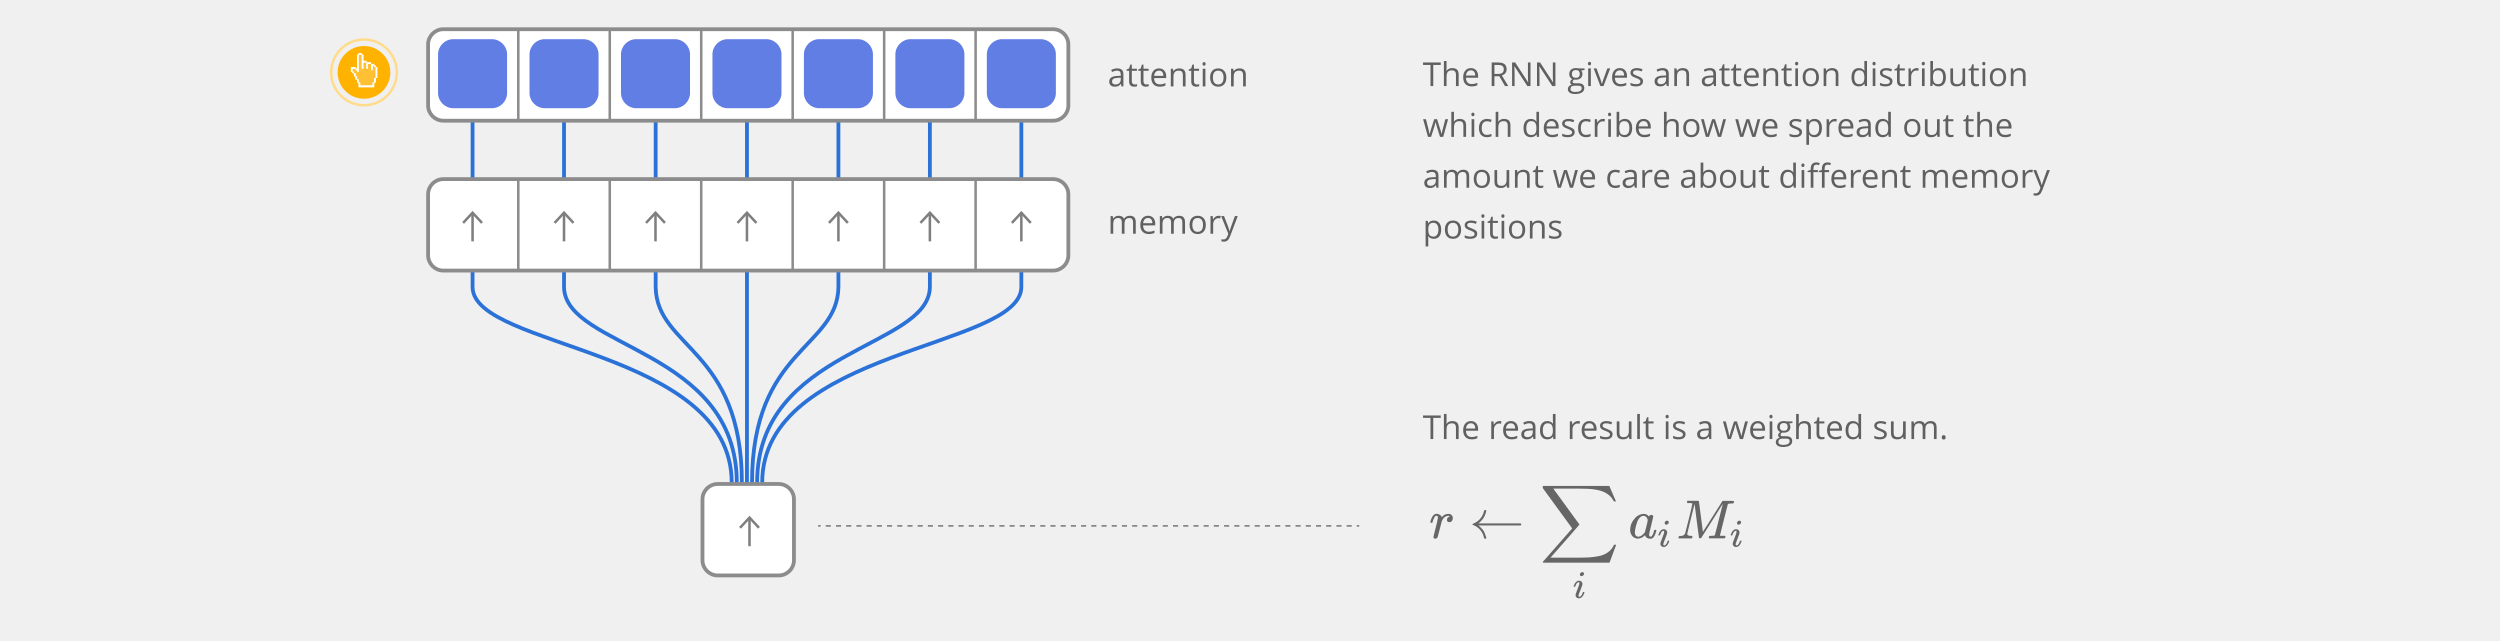
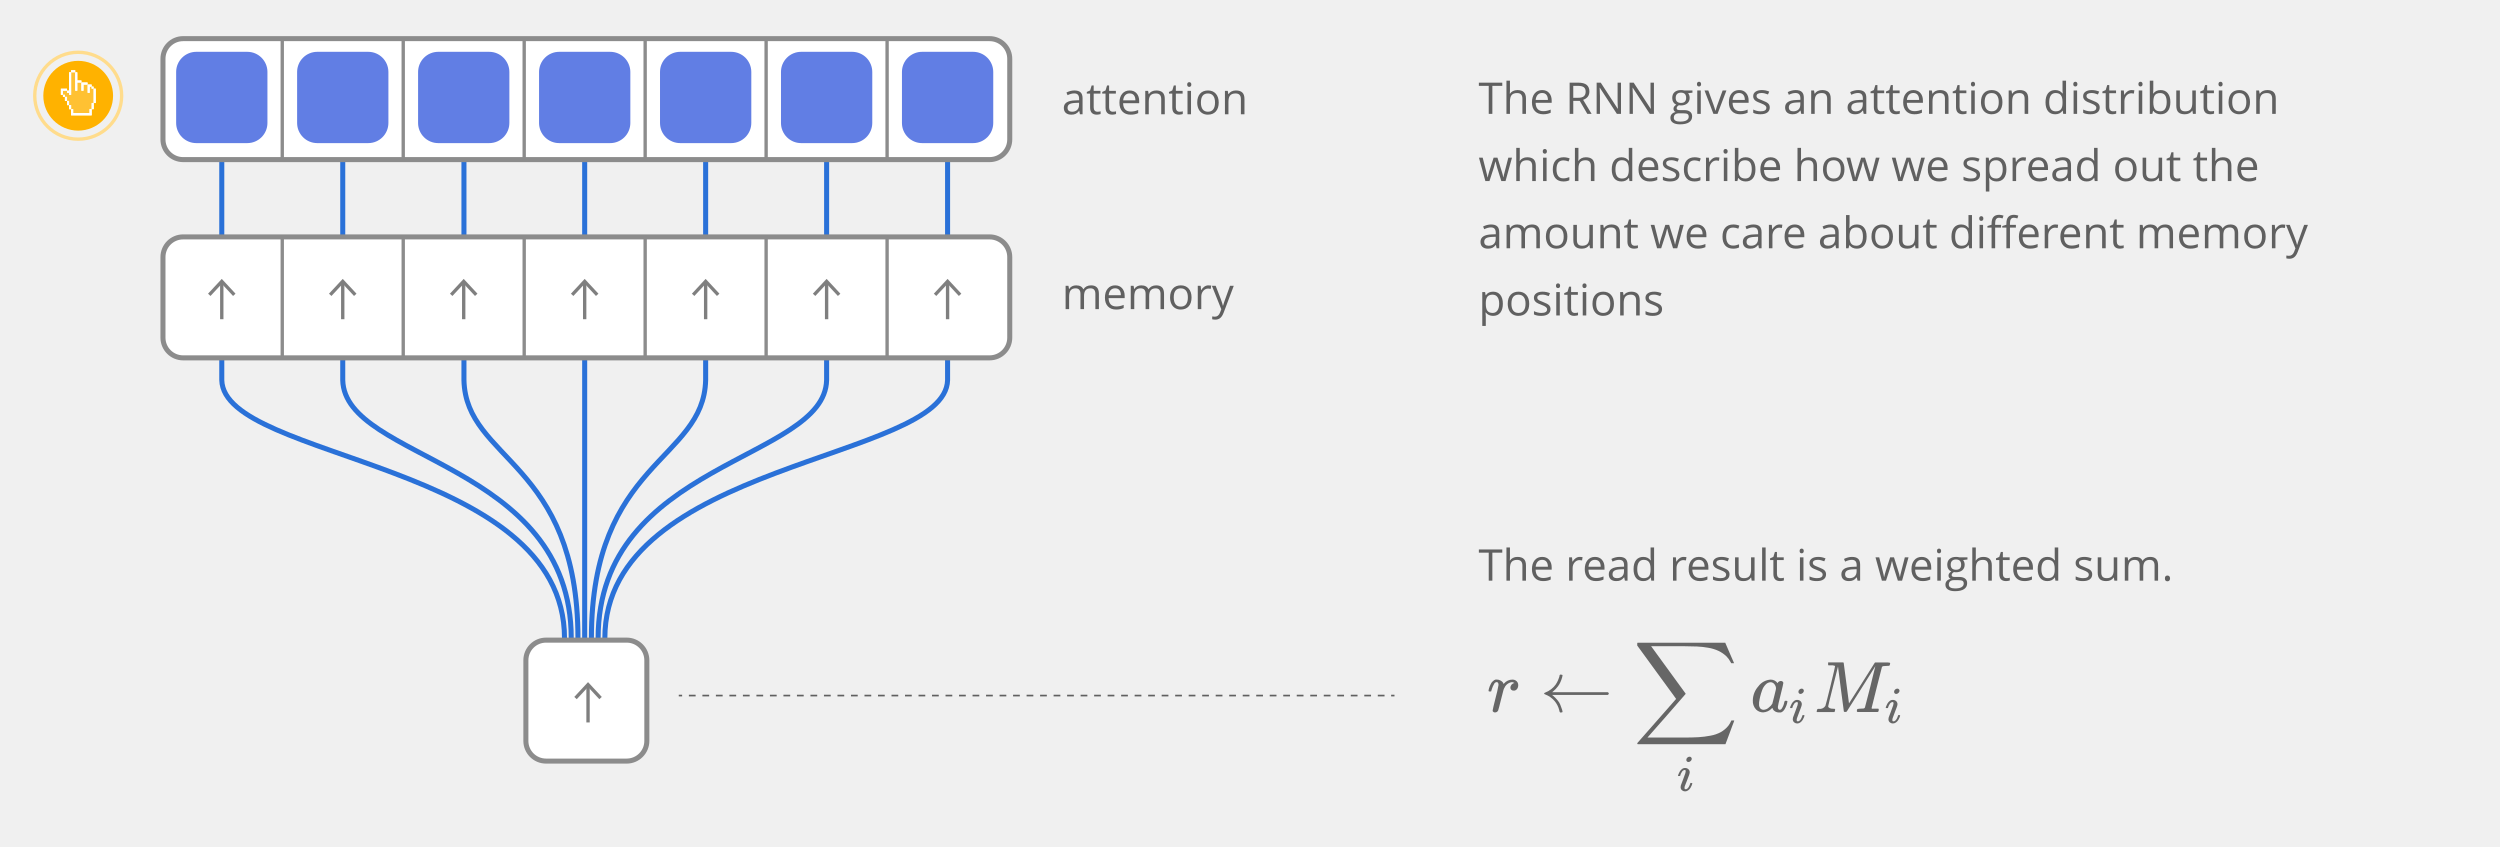
- <svg xmlns="http://www.w3.org/2000/svg" xmlns:xlink="http://www.w3.org/1999/xlink" id="edges" width="984" height="252" viewBox="0 0 984 252">
+ <svg xmlns="http://www.w3.org/2000/svg" xmlns:xlink="http://www.w3.org/1999/xlink" id="edges" viewBox="0 0 744 252">
  <defs>
    <symbol id="array-7" data-name="array-7" viewBox="0 0 253.5 37.5">
      <rect x="0.75" y="0.75" width="252" height="36" rx="6" ry="6" fill="#fff" stroke="#8c8c8c" stroke-miterlimit="10" stroke-width="1.5" />
      <line x1="36.25" y1="36.75" x2="36.25" y2="0.75" fill="none" stroke="#8c8c8c" stroke-miterlimit="10" />
      <line x1="72.25" y1="36.75" x2="72.25" y2="0.75" fill="none" stroke="#8c8c8c" stroke-miterlimit="10" />
      <line x1="108.25" y1="36.75" x2="108.25" y2="0.75" fill="none" stroke="#8c8c8c" stroke-miterlimit="10" />
      <line x1="144.25" y1="36.75" x2="144.25" y2="0.75" fill="none" stroke="#8c8c8c" stroke-miterlimit="10" />
      <line x1="180.25" y1="36.75" x2="180.25" y2="0.75" fill="none" stroke="#8c8c8c" stroke-miterlimit="10" />
      <line x1="216.25" y1="36.75" x2="216.25" y2="0.75" fill="none" stroke="#8c8c8c" stroke-miterlimit="10" />
    </symbol>
    <symbol id="array-1" data-name="array-1" viewBox="0 0 37.5 37.5">
      <rect x="0.75" y="0.75" width="36" height="36" rx="6" ry="6" fill="#fff" stroke="#8c8c8c" stroke-miterlimit="10" stroke-width="1.5" />
    </symbol>
    <symbol id="array-vector" data-name="array-vector" viewBox="0 0 36 36">
      <rect width="36" height="36" fill="#d8c2f2" opacity="0" />
      <g opacity="0.5">
        <g>
          <line x1="18" y1="24" x2="18" y2="13.08" fill="none" stroke="#000" stroke-miterlimit="10" />
          <polygon points="22.09 16.4 21.36 17.08 18 13.47 14.64 17.08 13.91 16.4 18 12 22.09 16.4" />
        </g>
      </g>
    </symbol>
    <symbol id="array-positive-value" data-name="array-positive-value" viewBox="0 0 36 36">
      <rect width="36" height="36" fill="#0080f7" opacity="0" />
      <rect x="4.42" y="4.42" width="27.17" height="27.17" rx="6" ry="6" fill="#3a5edd" opacity="0.8" />
    </symbol>
    <symbol id="pointer" data-name="pointer" viewBox="0 0 26.87 26.87">
      <circle cx="13.43" cy="13.43" r="12.93" fill="none" stroke="#ffdc8c" stroke-miterlimit="10" />
      <circle cx="13.43" cy="13.43" r="10.38" fill="#ffb200" />
      <polygon points="11.32 19.26 11.32 17.43 10.72 17.43 10.71 16.14 10.1 16.21 10.1 15 9.54 14.99 9.46 13.78 8.88 13.78 8.89 13.16 8.28 13.16 8.28 11.34 10.11 11.34 10.11 11.94 10.71 11.94 10.71 6.46 11.33 6.45 11.33 5.86 12.54 5.86 12.54 6.45 13.16 6.47 13.16 8.89 14.37 8.89 14.39 9.49 16.21 9.51 16.21 10.12 17.43 10.12 17.43 10.79 18.04 10.73 18.05 11.39 18.65 11.33 18.65 15.61 18.04 15.52 17.98 17.43 17.43 17.43 17.43 19.26 11.32 19.26" fill="#fff" opacity="0.2" />
      <g>
        <path d="M10.11,11.94c0-.09,0-0.19,0-0.28s0-.21,0-0.32H8.28v1.82H8.89V11.95h1.23v0.63h0.6v0.6h0.61V13.09q0-2.4,0-4.8,0-.92,0-1.85h1.21V5.85H11.33v0.6H10.71v5.47h-0.6Zm4.28-2.44a0.45,0.45,0,0,1,0-.07c0-.15,0-0.3,0-0.45s0,0,0-.08H13.16V6.47H12.55v5.47h0.61V9.51h1.24s0,0.06,0,.09q0,1.12,0,2.25s0,0.07,0,.1H15V10.12h1.23v2.43h0.6V10.71l0.57,0s0,0,0,.05,0,0.29,0,.44,0,0.07,0,.11H18a0,0,0,0,1,.06.06c0,0.24,0,.48,0,0.72q0,1.71,0,3.41s0,0,0,.08h-0.6s0,0,0,0q0,0.86,0,1.72s0,0,0,.06H16.81v1.21H11.94V17.42H11.33V16.21h-0.6a11.4,11.4,0,0,0,0,1.22h0.6v1.83c2,0,4.07,0,6.11,0,0-.1,0-0.19,0-0.28,0-.46,0-0.93,0-1.39a1.53,1.53,0,0,0,0-.16H18c0.05,0,.07,0,0.07-0.07,0-.45,0-0.89,0-1.34,0-.13,0-0.26,0-0.4l0.3,0h0.3V11.33H18v-0.6H17.43V10.11H16.21V9.51H14.39ZM10.1,15v1.21h0.52a0.07,0.07,0,0,0,.08-0.08c0-.32,0-0.65,0-1,0-.06,0-0.11,0-0.17H10.11V13.77H9.49V13.16H8.91a2.7,2.7,0,0,0,0,.62H9.47s0,0,0,.07,0,0.27,0,.41,0,0.45,0,.68a0,0,0,0,0,.05.06H10.1Z" fill="#fff" />
        <path d="M17.43,17.43s0,0,0-.06q0-.86,0-1.72s0,0,0,0H18s0-.06,0-0.08q0-1.71,0-3.41c0-.24,0-0.48,0-0.72A0,0,0,0,0,18,11.33H17.44s0-.07,0-0.11,0-.29,0-0.44,0-.05,0-0.05l-0.57,0v1.84h-0.6V10.12H15v1.82H14.38s0-.07,0-0.1q0-1.12,0-2.25s0-.06,0-0.09h1.81v0.6h1.22v0.62H18v0.6h0.61v4.28h-0.3l-0.3,0c0,0.14,0,.27,0,0.4,0,0.45,0,.89,0,1.34,0,0.05,0,.07-0.07.07H17.43Z" fill="#fff" />
        <path d="M17.43,17.43a1.53,1.53,0,0,1,0,.16c0,0.46,0,.93,0,1.39,0,0.09,0,.17,0,0.28-2,0-4.06,0-6.11,0V17.43h-0.6a11.4,11.4,0,0,1,0-1.22h0.6v1.21h0.61v1.22h4.88V17.43h0.62Z" fill="#fff" />
        <path d="M11.33,6.45q0,0.92,0,1.85,0,2.4,0,4.8v0.07H10.72v-0.6h-0.6V11.93h0.6V6.46h0.61Z" fill="#fff" />
        <path d="M14.39,9.49H13.16v2.43H12.55V6.47h0.61V8.89h1.21s0,0.06,0,.08,0,0.3,0,.45a0.44,0.44,0,0,0,0,.07h0Z" fill="#fff" />
        <path d="M10.1,15H9.54a0,0,0,0,1-.05-0.06c0-.23,0-0.45,0-0.68s0-.27,0-0.41,0,0,0-.07H8.88a2.7,2.7,0,0,1,0-.62H9.49v0.61h0.62V15h0.61c0,0.06,0,.12,0,0.17,0,0.32,0,.65,0,1a0.07,0.07,0,0,1-.08.08H10.1V15Z" fill="#fff" />
        <path d="M10.11,11.93H8.89v1.21H8.28V11.34h1.83c0,0.11,0,.21,0,0.32s0,0.19,0,.28h0Z" fill="#fff" />
        <path d="M11.33,6.45V5.85h1.21v0.6H11.33Z" fill="#fff" />
      </g>
    </symbol>
  </defs>
  <g id="paths">
-     <path id="edge0" d="M186,47v66.12c0.56,24,102,24.22,102,76.88" fill="none" stroke="#2a71d8" stroke-miterlimit="10" stroke-width="1.5" />
-     <path id="edge1" d="M222,47v66.12c0.56,24,68,24.22,68,76.88" fill="none" stroke="#2a71d8" stroke-miterlimit="10" stroke-width="1.5" />
-     <path id="edge2" d="M258.07,47v66.12c0.56,24,33.93,24.22,33.93,76.88" fill="none" stroke="#2a71d8" stroke-miterlimit="10" stroke-width="1.5" />
-     <path id="edge3" d="M294,47V191" fill="none" stroke="#2a71d8" stroke-miterlimit="10" stroke-width="1.5" />
-     <path id="edge4" d="M330,47v66.12c-0.56,24-34,24.22-34,76.88" fill="none" stroke="#2a71d8" stroke-miterlimit="10" stroke-width="1.5" />
-     <path id="edge5" d="M366,47v66.12c-0.56,24-68,24.22-68,76.88" fill="none" stroke="#2a71d8" stroke-miterlimit="10" stroke-width="1.5" />
-     <path id="edge6" d="M402,47v66.12c-0.56,24-102,24.22-102,76.88" fill="none" stroke="#2a71d8" stroke-miterlimit="10" stroke-width="1.5" />
+     <path id="edge0" d="M66,47v66.12c0.56,24,102,24.22,102,76.88" fill="none" stroke="#2a71d8" stroke-miterlimit="10" stroke-width="1.5" />
+     <path id="edge1" d="M102,47v66.12c0.56,24,68,24.22,68,76.88" fill="none" stroke="#2a71d8" stroke-miterlimit="10" stroke-width="1.5" />
+     <path id="edge2" d="M138.07,47v66.12c0.56,24,33.93,24.22,33.93,76.88" fill="none" stroke="#2a71d8" stroke-miterlimit="10" stroke-width="1.5" />
+     <path id="edge3" d="M174,47V191" fill="none" stroke="#2a71d8" stroke-miterlimit="10" stroke-width="1.5" />
+     <path id="edge4" d="M210,47v66.12c-0.56,24-34,24.22-34,76.88" fill="none" stroke="#2a71d8" stroke-miterlimit="10" stroke-width="1.5" />
+     <path id="edge5" d="M246,47v66.12c-0.56,24-68,24.22-68,76.88" fill="none" stroke="#2a71d8" stroke-miterlimit="10" stroke-width="1.5" />
+     <path id="edge6" d="M282,47v66.12c-0.56,24-102,24.22-102,76.88" fill="none" stroke="#2a71d8" stroke-miterlimit="10" stroke-width="1.5" />
  </g>
-   <use id="array-7-3" data-name="array-7" width="253.5" height="37.5" transform="translate(167.75 10.75)" xlink:href="#array-7" />
-   <use id="array-7-6" data-name="array-7" width="253.5" height="37.5" transform="translate(167.75 69.75)" xlink:href="#array-7" />
-   <use id="array-1-3" data-name="array-1" width="37.5" height="37.5" transform="translate(275.75 189.75)" xlink:href="#array-1" />
+   <use id="array-7-3" data-name="array-7" width="253.5" height="37.5" transform="translate(47.75 10.75)" xlink:href="#array-7" />
+   <use id="array-7-6" data-name="array-7" width="253.5" height="37.5" transform="translate(47.75 69.75)" xlink:href="#array-7" />
+   <use id="array-1-3" data-name="array-1" width="37.5" height="37.5" transform="translate(155.75 189.75)" xlink:href="#array-1" />
  <g opacity="0.6">
-     <text transform="translate(436 34)" font-size="13" font-family="Open Sans">attention</text>
+     <text transform="translate(316 34)" font-size="13" font-family="Open Sans">attention</text>
  </g>
  <g opacity="0.6">
-     <text transform="translate(436 92)" font-size="13" font-family="Open Sans">memory</text>
+     <text transform="translate(316 92)" font-size="13" font-family="Open Sans">memory</text>
  </g>
-   <use id="read-result" width="36" height="36" transform="translate(277 191)" xlink:href="#array-vector" />
+   <g id="read-result">
+     <use width="36" height="36" transform="translate(157 191)" xlink:href="#array-vector" />
+   </g>
  <g id="attention">
-     <use id="array-positive-value-3" data-name="array-positive-value" width="36" height="36" transform="translate(168 11)" xlink:href="#array-positive-value" />
-     <use width="36" height="36" transform="translate(204 11)" xlink:href="#array-positive-value" />
-     <use width="36" height="36" transform="translate(240 11)" xlink:href="#array-positive-value" />
-     <use width="36" height="36" transform="translate(276 11)" xlink:href="#array-positive-value" />
-     <use width="36" height="36" transform="translate(312 11)" xlink:href="#array-positive-value" />
-     <use width="36" height="36" transform="translate(348 11)" xlink:href="#array-positive-value" />
-     <use width="36" height="36" transform="translate(384 11)" xlink:href="#array-positive-value" />
+     <use id="array-positive-value-3" data-name="array-positive-value" width="36" height="36" transform="translate(48 11)" xlink:href="#array-positive-value" />
+     <use width="36" height="36" transform="translate(84 11)" xlink:href="#array-positive-value" />
+     <use width="36" height="36" transform="translate(120 11)" xlink:href="#array-positive-value" />
+     <use width="36" height="36" transform="translate(156 11)" xlink:href="#array-positive-value" />
+     <use width="36" height="36" transform="translate(192 11)" xlink:href="#array-positive-value" />
+     <use width="36" height="36" transform="translate(228 11)" xlink:href="#array-positive-value" />
+     <use width="36" height="36" transform="translate(264 11)" xlink:href="#array-positive-value" />
  </g>
  <g id="memory">
-     <use width="36" height="36" transform="translate(168 71)" xlink:href="#array-vector" />
-     <use width="36" height="36" transform="translate(204 71)" xlink:href="#array-vector" />
-     <use width="36" height="36" transform="translate(240 71)" xlink:href="#array-vector" />
-     <use width="36" height="36" transform="translate(276 71)" xlink:href="#array-vector" />
-     <use width="36" height="36" transform="translate(312 71)" xlink:href="#array-vector" />
-     <use width="36" height="36" transform="translate(348 71)" xlink:href="#array-vector" />
-     <use id="array-vector-17" data-name="array-vector" width="36" height="36" transform="translate(384 71)" xlink:href="#array-vector" />
+     <use width="36" height="36" transform="translate(48 71)" xlink:href="#array-vector" />
+     <use width="36" height="36" transform="translate(84 71)" xlink:href="#array-vector" />
+     <use width="36" height="36" transform="translate(120 71)" xlink:href="#array-vector" />
+     <use width="36" height="36" transform="translate(156 71)" xlink:href="#array-vector" />
+     <use width="36" height="36" transform="translate(192 71)" xlink:href="#array-vector" />
+     <use width="36" height="36" transform="translate(228 71)" xlink:href="#array-vector" />
+     <use id="array-vector-17" data-name="array-vector" width="36" height="36" transform="translate(264 71)" xlink:href="#array-vector" />
  </g>
-   <use id="pointer-3" data-name="pointer" width="26.87" height="26.87" transform="translate(129.84 15.06)" xlink:href="#pointer" />
+   <use id="pointer-3" data-name="pointer" width="26.87" height="26.87" transform="translate(9.84 15.06)" xlink:href="#pointer" />
  <g opacity="0.6">
-     <text transform="translate(560 33.88)" font-size="13" font-family="Open Sans">The RNN gives an attention distribution <tspan x="0" y="20">which describe how we spread out the </tspan>
+     <text transform="translate(440 33.88)" font-size="13" font-family="Open Sans">The RNN gives an attention distribution <tspan x="0" y="20">which describe how we spread out the </tspan>
      <tspan x="0" y="40">amount we care about different memory </tspan>
      <tspan x="0" y="60">positions</tspan>
    </text>
  </g>
  <g opacity="0.6">
-     <text transform="translate(560 172.81)" font-size="13" font-family="Open Sans">The read result is a weighted sum.</text>
+     <text transform="translate(440 172.81)" font-size="13" font-family="Open Sans">The read result is a weighted sum.</text>
  </g>
  <g opacity="0.6">
    <g>
-       <line x1="322" y1="207" x2="323" y2="207" fill="none" stroke="#000" stroke-miterlimit="10" stroke-width="0.5" />
-       <line x1="325.01" y1="207" x2="533" y2="207" fill="none" stroke="#000" stroke-miterlimit="10" stroke-width="0.5" stroke-dasharray="2.01 2.01" />
-       <line x1="534" y1="207" x2="535" y2="207" fill="none" stroke="#000" stroke-miterlimit="10" stroke-width="0.5" />
+       <line x1="202" y1="207" x2="203" y2="207" fill="none" stroke="#000" stroke-miterlimit="10" stroke-width="0.5" />
+       <line x1="205.01" y1="207" x2="413" y2="207" fill="none" stroke="#000" stroke-miterlimit="10" stroke-width="0.5" stroke-dasharray="2.01 2.01" />
+       <line x1="414" y1="207" x2="415" y2="207" fill="none" stroke="#000" stroke-miterlimit="10" stroke-width="0.5" />
    </g>
  </g>
  <g>
-     <path d="M563,205.59a1.5,1.5,0,0,0,0-.17l0.11-.48a4.07,4.07,0,0,1,.22-0.67q0.13-.3.33-0.71a2.31,2.31,0,0,1,.43-0.65,4.86,4.86,0,0,1,.56-0.48,1,1,0,0,1,.72-0.2,2.27,2.27,0,0,1,1.11.26,2.61,2.61,0,0,1,.67.48,0.93,0.93,0,0,1,.24.43,0.23,0.23,0,0,0,.07.13,0.76,0.76,0,0,0,.17-0.15,3.19,3.19,0,0,1,2.41-1.13h0.06a1.69,1.69,0,0,1,1.56.89,2.06,2.06,0,0,1,.17.8,1.74,1.74,0,0,1-.28,1,1.35,1.35,0,0,1-.56.5,1.22,1.22,0,0,1-.54.09,1,1,0,0,1-.69-0.24,0.81,0.81,0,0,1-.26-0.63,1.41,1.41,0,0,1,1.21-1.39A1.66,1.66,0,0,0,570,203a2.8,2.8,0,0,0-2.23,1.6,2.88,2.88,0,0,0-.33.72q-0.11.37-.74,2.88-0.74,3-.85,3.23a1,1,0,0,1-.93.59,0.74,0.74,0,0,1-.46-0.13,0.78,0.78,0,0,1-.24-0.26,0.32,0.32,0,0,1,0-.22q0-.28.87-3.73a37.67,37.67,0,0,0,.87-3.84q0-.85-0.56-0.85a0.93,0.93,0,0,0-.78.61A6.3,6.3,0,0,0,564,205a6.18,6.18,0,0,1-.24.78,0.72,0.72,0,0,1-.35,0h-0.3A0.36,0.36,0,0,1,563,205.59Z" fill="#666" />
-     <path d="M598.79,206.15v0.24a0.54,0.54,0,0,1-.33.43H581.91l0.37,0.3a5.92,5.92,0,0,1,.63.59q0.3,0.33.71,0.8a4.41,4.41,0,0,1,.72,1.21q0.3,0.74.56,1.54a2.44,2.44,0,0,1,.11.54q0,0.24-.43.24h-0.22a0.17,0.17,0,0,1-.13-0.09,0.85,0.85,0,0,1-.11-0.19,2.1,2.1,0,0,1-.09-0.41,6.62,6.62,0,0,0-1.47-2.82,6.68,6.68,0,0,0-2.64-1.84,0.85,0.85,0,0,1-.39-0.24,0.25,0.25,0,0,1,.09-0.22,1.44,1.44,0,0,1,.3-0.15,6.66,6.66,0,0,0,1.84-1.08,6.43,6.43,0,0,0,1.24-1.32,7.45,7.45,0,0,0,.69-1.28,10.62,10.62,0,0,0,.37-1l0.06-.37,0.07-.17a0.23,0.23,0,0,1,.11-0.09,0.67,0.67,0,0,1,.28,0q0.43,0,.43.24a2.44,2.44,0,0,1-.11.54,9.12,9.12,0,0,1-.54,1.5,6.26,6.26,0,0,1-.69,1.17q-0.37.48-.67,0.8a6.46,6.46,0,0,1-.65.61l-0.43.37h16.55a0.54,0.54,0,0,1,.33.43v-0.24Z" fill="#666" />
-     <path d="M607.32,191.27s4.41,0,13.11,0h13l1.26,2.93q1.28,3,1.37,3.16h-0.87l-0.15-.3a7.32,7.32,0,0,0-1.21-1.69,9.09,9.09,0,0,0-2.41-1.67,11.86,11.86,0,0,0-3.06-.93,25.21,25.21,0,0,0-3.27-.37q-1.54-.06-4-0.09h-9.71l0.17,0.24q10,13.72,10.08,13.85a0.19,0.19,0,0,1,0,.13L616,213l-5.72,6.5s1.52,0,4.57,0h3.06q1.93,0,2.77,0,2.95,0,4.77-.11a27.83,27.83,0,0,0,3.62-.46,10,10,0,0,0,3.06-1.06,8.13,8.13,0,0,0,2.23-1.89,6.87,6.87,0,0,0,.89-1.56h0.87s-0.05.17-.15,0.46-0.28.76-.54,1.41-0.48,1.26-.67,1.82l-1.26,3.36-13,0q-13,0-13.11,0a0.18,0.18,0,0,1-.13-0.2,0.33,0.33,0,0,1,0-.13L618.81,208s-0.24-.34-0.71-1-1.24-1.68-2.28-3.12-2-2.73-2.82-3.86l-5.76-7.91,0-.33A0.7,0.7,0,0,1,607.32,191.27Z" fill="#666" />
-     <path d="M619.35,230.92a1.68,1.68,0,0,1,.14-0.47,7.35,7.35,0,0,1,.37-0.78,2.53,2.53,0,0,1,.67-0.78,1.39,1.39,0,0,1,.92-0.34,1.45,1.45,0,0,1,1,.35,1.25,1.25,0,0,1,.41.95,3,3,0,0,1-.21.86q-0.21.6-.61,1.61T621.38,234a2.51,2.51,0,0,0-.08.49q0,0.38.26,0.38a1,1,0,0,0,.29,0,1,1,0,0,0,.35-0.21,2.08,2.08,0,0,0,.41-0.54,4.45,4.45,0,0,0,.38-0.9,0.63,0.63,0,0,1,.08-0.21,0.56,0.56,0,0,1,.26,0q0.31,0,.31.15a1.68,1.68,0,0,1-.14.47,6,6,0,0,1-.38.78,2.56,2.56,0,0,1-.69.77,1.54,1.54,0,0,1-.95.34,1.44,1.44,0,0,1-.9-0.32,1.2,1.2,0,0,1-.43-1,1.54,1.54,0,0,1,.08-0.49q0.08-.23.66-1.75t0.67-1.85a2.54,2.54,0,0,0,.11-0.6q0-.37-0.26-0.37h0a1.07,1.07,0,0,0-.84.51,3.57,3.57,0,0,0-.58,1.29l0,0a0.12,0.12,0,0,0,0,0,0,0,0,0,1,0,0l0,0h-0.4A0.26,0.26,0,0,1,619.35,230.92Zm2.5-4.8a0.86,0.86,0,0,1,.29-0.64,1,1,0,0,1,.67-0.29,0.62,0.62,0,0,1,.46.18,0.68,0.68,0,0,1,.2.46,0.87,0.87,0,0,1-.31.64,1,1,0,0,1-.67.31,0.69,0.69,0,0,1-.43-0.15A0.64,0.64,0,0,1,621.84,226.13Z" fill="#666" />
-     <path d="M648.53,204.7a2,2,0,0,0-.11-0.48,2.06,2.06,0,0,0-.5-0.76,1.39,1.39,0,0,0-1-.43,2.08,2.08,0,0,0-1.45.67,4.53,4.53,0,0,0-1.08,1.76,17.3,17.3,0,0,0-.89,3.55v0.24a1.16,1.16,0,0,1,0,.26,1.82,1.82,0,0,0,.39,1.34,1.4,1.4,0,0,0,.93.39,2.45,2.45,0,0,0,1.63-.72,3.64,3.64,0,0,0,1-1.11q0-.09.59-2.32T648.53,204.7Zm-6.89,3.71a6.4,6.4,0,0,1,1.65-4.16,4.85,4.85,0,0,1,3.71-2,2.46,2.46,0,0,1,2,1.06,1.08,1.08,0,0,1,1-.65,0.78,0.78,0,0,1,.5.17,0.53,0.53,0,0,1,.22.43q0,0.28-.8,3.47t-0.82,3.6a1.16,1.16,0,0,0,.15.71,0.64,0.64,0,0,0,.45.2,0.94,0.94,0,0,0,.43-0.2A4.91,4.91,0,0,0,651,209a0.81,0.81,0,0,1,.22-0.45,0.63,0.63,0,0,1,.22,0h0.09q0.41,0,.41.19a3.44,3.44,0,0,1-.11.59,6.8,6.8,0,0,1-.43,1.17,3.69,3.69,0,0,1-.69,1.08,2.14,2.14,0,0,1-.69.45,2.31,2.31,0,0,1-.52,0,2.21,2.21,0,0,1-1.24-.32,1.66,1.66,0,0,1-.65-0.67l-0.13-.33s0,0-.09,0l-0.09.09a3.8,3.8,0,0,1-2.6,1.21,3,3,0,0,1-2.1-.87A3.65,3.65,0,0,1,641.64,208.41Z" fill="#666" />
-     <path d="M652.71,210.66a1.68,1.68,0,0,1,.14-0.47,7.35,7.35,0,0,1,.37-0.78,2.53,2.53,0,0,1,.67-0.78,1.39,1.39,0,0,1,.92-0.34,1.45,1.45,0,0,1,1,.35,1.25,1.25,0,0,1,.41.95,3,3,0,0,1-.21.86q-0.21.6-.61,1.61t-0.64,1.73a2.51,2.51,0,0,0-.08.49q0,0.38.26,0.38a1,1,0,0,0,.29,0,1,1,0,0,0,.35-0.21,2.08,2.08,0,0,0,.41-0.54,4.45,4.45,0,0,0,.38-0.9,0.63,0.63,0,0,1,.08-0.21,0.56,0.56,0,0,1,.26,0q0.31,0,.31.15a1.68,1.68,0,0,1-.14.47,6,6,0,0,1-.38.78,2.56,2.56,0,0,1-.69.77,1.54,1.54,0,0,1-.95.34,1.44,1.44,0,0,1-.9-0.32,1.2,1.2,0,0,1-.43-1,1.54,1.54,0,0,1,.08-0.49q0.08-.23.66-1.75t0.67-1.85a2.54,2.54,0,0,0,.11-0.6q0-.37-0.26-0.37h0a1.07,1.07,0,0,0-.84.51,3.57,3.57,0,0,0-.58,1.29l0,0a0.12,0.12,0,0,0,0,0,0,0,0,0,1,0,0l0,0h-0.4A0.26,0.26,0,0,1,652.71,210.66Zm2.5-4.8a0.86,0.86,0,0,1,.29-0.64,1,1,0,0,1,.67-0.29,0.62,0.62,0,0,1,.46.18,0.68,0.68,0,0,1,.2.46,0.87,0.87,0,0,1-.31.64,1,1,0,0,1-.67.31,0.69,0.69,0,0,1-.43-0.15A0.64,0.64,0,0,1,655.21,205.87Z" fill="#666" />
-     <path d="M666.11,198.18a2.36,2.36,0,0,0-1.24-.17,6.23,6.23,0,0,1-.67,0,0.18,0.18,0,0,1-.15-0.22s0-.09,0-0.24l0-.15a0.65,0.65,0,0,0,0-.11,0.38,0.38,0,0,1,0-.11q0-.09,0-0.06s0,0,.09,0a0.11,0.11,0,0,1,.11,0,0.3,0.3,0,0,0,.17,0l0.26,0h0.65l1,0h2a0.43,0.43,0,0,1,.35.11q0,0.09.8,6.11l0.78,6,0.5-.8q0.52-.78,1.39-2.17l1.91-3q3.79-6,3.84-6.09l0.07-.07,0.09-.06,0.13,0h2.95a5.27,5.27,0,0,0,.63,0q0.74,0,.74.24a1.78,1.78,0,0,1-.07.37q-0.07.26-.07,0.28a1.28,1.28,0,0,1-.8.13,9.64,9.64,0,0,0-1.11.07,0.62,0.62,0,0,0-.39.24q-0.06.11-1.56,6.13t-1.52,6.09a0.17,0.17,0,0,0,0,.11l0.15,0.09a0.7,0.7,0,0,0,.37,0,3.47,3.47,0,0,1,.71,0H679a0.78,0.78,0,0,1,.13.24,1.43,1.43,0,0,1-.15.65,0.48,0.48,0,0,1-.35.11l-0.89,0-2,0h-2a6.4,6.4,0,0,0-.76,0q-0.37,0-.37-0.22s0-.13,0-0.3a0.68,0.68,0,0,1,.17-0.39,1.8,1.8,0,0,1,.5-0.07q0.59,0,1.3-.07a0.58,0.58,0,0,0,.41-0.26q0-.09.82-3.16t1.54-6.13l0.76-3.06-4.2,6.7q-4.25,6.76-4.35,6.87l-0.09,0a0.7,0.7,0,0,1-.35.07,0.39,0.39,0,0,1-.39-0.15q0-.09-0.89-6.72l-0.85-6.65-1.47,5.85q-1.45,5.76-1.45,6,0.13,0.72,1.56.72H666a0.42,0.42,0,0,1,.15.2,1,1,0,0,1-.07.39,0.68,0.68,0,0,1-.17.39l-0.24,0h-0.26l-0.74,0-1.39,0-1.34,0-0.8,0a1.17,1.17,0,0,1-.41,0,0.2,0.2,0,0,1-.09-0.2,2.3,2.3,0,0,1,.07-0.3,1.32,1.32,0,0,1,.11-0.33,0.51,0.51,0,0,1,.48-0.13,1.92,1.92,0,0,0,1.93-.87q0.09-.13,1.49-5.81T666.11,198.18Z" fill="#666" />
-     <path d="M681.18,210.66a1.68,1.68,0,0,1,.14-0.47,7.37,7.37,0,0,1,.37-0.78,2.53,2.53,0,0,1,.67-0.78,1.39,1.39,0,0,1,.92-0.34,1.45,1.45,0,0,1,1,.35,1.25,1.25,0,0,1,.41.95,3,3,0,0,1-.21.86q-0.21.6-.61,1.61t-0.64,1.73a2.51,2.51,0,0,0-.08.49q0,0.38.26,0.38a1,1,0,0,0,.29,0,1,1,0,0,0,.35-0.21,2.08,2.08,0,0,0,.41-0.54,4.45,4.45,0,0,0,.38-0.9,0.63,0.63,0,0,1,.08-0.21,0.56,0.56,0,0,1,.26,0q0.31,0,.31.15a1.68,1.68,0,0,1-.14.47,6,6,0,0,1-.38.78,2.56,2.56,0,0,1-.69.77,1.54,1.54,0,0,1-.95.34,1.44,1.44,0,0,1-.9-0.32,1.2,1.2,0,0,1-.43-1,1.54,1.54,0,0,1,.08-0.49q0.08-.23.66-1.75t0.67-1.85a2.54,2.54,0,0,0,.11-0.6q0-.37-0.26-0.37h0a1.07,1.07,0,0,0-.84.51,3.57,3.57,0,0,0-.58,1.29l0,0a0.12,0.12,0,0,0,0,0,0,0,0,0,1,0,0l0,0h-0.4A0.26,0.26,0,0,1,681.18,210.66Zm2.5-4.8a0.86,0.86,0,0,1,.29-0.64,1,1,0,0,1,.67-0.29,0.62,0.62,0,0,1,.46.18,0.68,0.68,0,0,1,.2.46,0.87,0.87,0,0,1-.31.64,1,1,0,0,1-.67.31,0.69,0.69,0,0,1-.43-0.15A0.64,0.64,0,0,1,683.68,205.87Z" fill="#666" />
+     <path d="M443,205.59a1.5,1.5,0,0,0,0-.17l0.11-.48a4.07,4.07,0,0,1,.22-0.67q0.13-.3.33-0.71a2.31,2.31,0,0,1,.43-0.65,4.86,4.86,0,0,1,.56-0.48,1,1,0,0,1,.72-0.2,2.27,2.27,0,0,1,1.11.26,2.61,2.61,0,0,1,.67.48,0.93,0.93,0,0,1,.24.43,0.23,0.23,0,0,0,.07.13,0.76,0.76,0,0,0,.17-0.15,3.19,3.19,0,0,1,2.41-1.13h0.06a1.69,1.69,0,0,1,1.56.89,2.06,2.06,0,0,1,.17.8,1.74,1.74,0,0,1-.28,1,1.35,1.35,0,0,1-.56.5,1.22,1.22,0,0,1-.54.09,1,1,0,0,1-.69-0.24,0.81,0.81,0,0,1-.26-0.63,1.41,1.41,0,0,1,1.21-1.39A1.66,1.66,0,0,0,450,203a2.8,2.8,0,0,0-2.23,1.6,2.88,2.88,0,0,0-.33.72q-0.11.37-.74,2.88-0.74,3-.85,3.23a1,1,0,0,1-.93.59,0.74,0.74,0,0,1-.46-0.13,0.78,0.78,0,0,1-.24-0.26,0.32,0.32,0,0,1,0-.22q0-.28.87-3.73a37.67,37.67,0,0,0,.87-3.84q0-.85-0.56-0.85a0.93,0.93,0,0,0-.78.61A6.3,6.3,0,0,0,444,205a6.18,6.18,0,0,1-.24.78,0.72,0.72,0,0,1-.35,0h-0.3A0.36,0.36,0,0,1,443,205.59Z" fill="#666" />
+     <path d="M478.79,206.15v0.24a0.54,0.54,0,0,1-.33.43H461.91l0.37,0.3a5.92,5.92,0,0,1,.63.59q0.3,0.33.71,0.8a4.41,4.41,0,0,1,.72,1.21q0.3,0.74.56,1.54a2.44,2.44,0,0,1,.11.54q0,0.24-.43.24h-0.22a0.17,0.17,0,0,1-.13-0.09,0.85,0.85,0,0,1-.11-0.19,2.1,2.1,0,0,1-.09-0.41,6.62,6.62,0,0,0-1.47-2.82,6.68,6.68,0,0,0-2.64-1.84,0.85,0.85,0,0,1-.39-0.24,0.25,0.25,0,0,1,.09-0.22,1.44,1.44,0,0,1,.3-0.15,6.66,6.66,0,0,0,1.84-1.08,6.43,6.43,0,0,0,1.24-1.32,7.45,7.45,0,0,0,.69-1.28,10.62,10.62,0,0,0,.37-1l0.06-.37,0.07-.17a0.23,0.23,0,0,1,.11-0.09,0.67,0.67,0,0,1,.28,0q0.43,0,.43.24a2.44,2.44,0,0,1-.11.54,9.12,9.12,0,0,1-.54,1.5,6.26,6.26,0,0,1-.69,1.17q-0.37.48-.67,0.8a6.46,6.46,0,0,1-.65.61l-0.43.37h16.55a0.54,0.54,0,0,1,.33.43v-0.24Z" fill="#666" />
+     <path d="M487.32,191.27s4.41,0,13.11,0h13l1.26,2.93q1.28,3,1.37,3.16h-0.87l-0.15-.3a7.32,7.32,0,0,0-1.21-1.69,9.09,9.09,0,0,0-2.41-1.67,11.86,11.86,0,0,0-3.06-.93,25.21,25.21,0,0,0-3.27-.37q-1.54-.06-4-0.09h-9.71l0.17,0.24q10,13.72,10.08,13.85a0.19,0.19,0,0,1,0,.13L496,213l-5.72,6.5s1.52,0,4.57,0h3.06q1.93,0,2.77,0,2.95,0,4.77-.11a27.83,27.83,0,0,0,3.62-.46,10,10,0,0,0,3.06-1.06,8.13,8.13,0,0,0,2.23-1.89,6.87,6.87,0,0,0,.89-1.56h0.87s-0.05.17-.15,0.46-0.28.76-.54,1.41-0.48,1.26-.67,1.82l-1.26,3.36-13,0q-13,0-13.11,0a0.18,0.18,0,0,1-.13-0.2,0.33,0.33,0,0,1,0-.13L498.81,208s-0.24-.34-0.71-1-1.24-1.68-2.28-3.12-2-2.73-2.82-3.86l-5.76-7.91,0-.33A0.7,0.7,0,0,1,487.32,191.27Z" fill="#666" />
+     <path d="M499.35,230.92a1.68,1.68,0,0,1,.14-0.47,7.35,7.35,0,0,1,.37-0.78,2.53,2.53,0,0,1,.67-0.78,1.39,1.39,0,0,1,.92-0.34,1.45,1.45,0,0,1,1,.35,1.25,1.25,0,0,1,.41.95,3,3,0,0,1-.21.86q-0.21.6-.61,1.61T501.38,234a2.51,2.51,0,0,0-.08.49q0,0.38.26,0.38a1,1,0,0,0,.29,0,1,1,0,0,0,.35-0.21,2.08,2.08,0,0,0,.41-0.54,4.45,4.45,0,0,0,.38-0.9,0.63,0.63,0,0,1,.08-0.21,0.56,0.56,0,0,1,.26,0q0.31,0,.31.15a1.68,1.68,0,0,1-.14.47,6,6,0,0,1-.38.78,2.56,2.56,0,0,1-.69.77,1.54,1.54,0,0,1-.95.34,1.44,1.44,0,0,1-.9-0.32,1.2,1.2,0,0,1-.43-1,1.54,1.54,0,0,1,.08-0.49q0.08-.23.66-1.75t0.67-1.85a2.54,2.54,0,0,0,.11-0.6q0-.37-0.26-0.37h0a1.07,1.07,0,0,0-.84.51,3.57,3.57,0,0,0-.58,1.29l0,0a0.12,0.12,0,0,0,0,0,0,0,0,0,1,0,0l0,0h-0.4A0.26,0.26,0,0,1,499.35,230.92Zm2.5-4.8a0.86,0.86,0,0,1,.29-0.64,1,1,0,0,1,.67-0.29,0.62,0.62,0,0,1,.46.18,0.68,0.68,0,0,1,.2.46,0.87,0.87,0,0,1-.31.64,1,1,0,0,1-.67.31,0.69,0.69,0,0,1-.43-0.15A0.64,0.64,0,0,1,501.84,226.13Z" fill="#666" />
+     <path d="M528.53,204.7a2,2,0,0,0-.11-0.48,2.06,2.06,0,0,0-.5-0.76,1.39,1.39,0,0,0-1-.43,2.08,2.08,0,0,0-1.45.67,4.53,4.53,0,0,0-1.08,1.76,17.3,17.3,0,0,0-.89,3.55v0.24a1.16,1.16,0,0,1,0,.26,1.82,1.82,0,0,0,.39,1.34,1.4,1.4,0,0,0,.93.39,2.45,2.45,0,0,0,1.63-.72,3.64,3.64,0,0,0,1-1.11q0-.09.59-2.32T528.53,204.7Zm-6.89,3.71a6.4,6.4,0,0,1,1.65-4.16,4.85,4.85,0,0,1,3.71-2,2.46,2.46,0,0,1,2,1.06,1.08,1.08,0,0,1,1-.65,0.78,0.78,0,0,1,.5.17,0.53,0.53,0,0,1,.22.43q0,0.28-.8,3.47t-0.82,3.6a1.16,1.16,0,0,0,.15.71,0.64,0.64,0,0,0,.45.2,0.94,0.94,0,0,0,.43-0.2A4.91,4.91,0,0,0,531,209a0.81,0.81,0,0,1,.22-0.45,0.63,0.63,0,0,1,.22,0h0.09q0.41,0,.41.19a3.44,3.44,0,0,1-.11.59,6.8,6.8,0,0,1-.43,1.17,3.69,3.69,0,0,1-.69,1.08,2.14,2.14,0,0,1-.69.45,2.31,2.31,0,0,1-.52,0,2.21,2.21,0,0,1-1.24-.32,1.66,1.66,0,0,1-.65-0.67l-0.13-.33s0,0-.09,0l-0.09.09a3.8,3.8,0,0,1-2.6,1.21,3,3,0,0,1-2.1-.87A3.65,3.65,0,0,1,521.64,208.41Z" fill="#666" />
+     <path d="M532.71,210.66a1.68,1.68,0,0,1,.14-0.47,7.35,7.35,0,0,1,.37-0.78,2.53,2.53,0,0,1,.67-0.78,1.39,1.39,0,0,1,.92-0.34,1.45,1.45,0,0,1,1,.35,1.25,1.25,0,0,1,.41.95,3,3,0,0,1-.21.86q-0.21.6-.61,1.61t-0.64,1.73a2.51,2.51,0,0,0-.08.49q0,0.38.26,0.38a1,1,0,0,0,.29,0,1,1,0,0,0,.35-0.21,2.08,2.08,0,0,0,.41-0.54,4.45,4.45,0,0,0,.38-0.9,0.63,0.63,0,0,1,.08-0.21,0.56,0.56,0,0,1,.26,0q0.31,0,.31.15a1.68,1.68,0,0,1-.14.47,6,6,0,0,1-.38.78,2.56,2.56,0,0,1-.69.77,1.54,1.54,0,0,1-.95.34,1.44,1.44,0,0,1-.9-0.32,1.2,1.2,0,0,1-.43-1,1.54,1.54,0,0,1,.08-0.49q0.08-.23.66-1.75t0.67-1.85a2.54,2.54,0,0,0,.11-0.6q0-.37-0.26-0.37h0a1.07,1.07,0,0,0-.84.51,3.57,3.57,0,0,0-.58,1.29l0,0a0.12,0.12,0,0,0,0,0,0,0,0,0,1,0,0l0,0h-0.4A0.26,0.26,0,0,1,532.71,210.66Zm2.5-4.8a0.86,0.86,0,0,1,.29-0.64,1,1,0,0,1,.67-0.29,0.62,0.62,0,0,1,.46.18,0.68,0.68,0,0,1,.2.46,0.87,0.87,0,0,1-.31.64,1,1,0,0,1-.67.31,0.69,0.69,0,0,1-.43-0.15A0.64,0.64,0,0,1,535.21,205.87Z" fill="#666" />
+     <path d="M546.11,198.18a2.36,2.36,0,0,0-1.24-.17,6.23,6.23,0,0,1-.67,0,0.18,0.18,0,0,1-.15-0.22s0-.09,0-0.24l0-.15a0.65,0.65,0,0,0,0-.11,0.38,0.38,0,0,1,0-.11q0-.09,0-0.06s0,0,.09,0a0.11,0.11,0,0,1,.11,0,0.3,0.3,0,0,0,.17,0l0.26,0h0.65l1,0h2a0.43,0.43,0,0,1,.35.11q0,0.09.8,6.11l0.78,6,0.5-.8q0.52-.78,1.39-2.17l1.91-3q3.79-6,3.84-6.09l0.07-.07,0.09-.06,0.13,0h2.95a5.27,5.27,0,0,0,.63,0q0.74,0,.74.24a1.78,1.78,0,0,1-.07.37q-0.07.26-.07,0.28a1.28,1.28,0,0,1-.8.13,9.64,9.64,0,0,0-1.11.07,0.62,0.62,0,0,0-.39.24q-0.06.11-1.56,6.13t-1.52,6.09a0.17,0.17,0,0,0,0,.11l0.15,0.09a0.7,0.7,0,0,0,.37,0,3.47,3.47,0,0,1,.71,0H559a0.78,0.78,0,0,1,.13.24,1.43,1.43,0,0,1-.15.65,0.48,0.48,0,0,1-.35.11l-0.89,0-2,0h-2a6.4,6.4,0,0,0-.76,0q-0.37,0-.37-0.22s0-.13,0-0.3a0.68,0.68,0,0,1,.17-0.39,1.8,1.8,0,0,1,.5-0.07q0.59,0,1.3-.07a0.58,0.58,0,0,0,.41-0.26q0-.09.82-3.16t1.54-6.13l0.76-3.06-4.2,6.7q-4.25,6.76-4.35,6.87l-0.09,0a0.7,0.7,0,0,1-.35.07,0.39,0.39,0,0,1-.39-0.15q0-.09-0.89-6.72l-0.85-6.65-1.47,5.85q-1.45,5.76-1.45,6,0.13,0.72,1.56.72H546a0.42,0.42,0,0,1,.15.2,1,1,0,0,1-.07.39,0.68,0.68,0,0,1-.17.39l-0.24,0h-0.26l-0.74,0-1.39,0-1.34,0-0.8,0a1.17,1.17,0,0,1-.41,0,0.2,0.2,0,0,1-.09-0.2,2.3,2.3,0,0,1,.07-0.3,1.32,1.32,0,0,1,.11-0.33,0.51,0.51,0,0,1,.48-0.13,1.92,1.92,0,0,0,1.93-.87q0.09-.13,1.49-5.81T546.11,198.18Z" fill="#666" />
+     <path d="M561.18,210.66a1.68,1.68,0,0,1,.14-0.47,7.37,7.37,0,0,1,.37-0.78,2.53,2.53,0,0,1,.67-0.78,1.39,1.39,0,0,1,.92-0.34,1.45,1.45,0,0,1,1,.35,1.25,1.25,0,0,1,.41.95,3,3,0,0,1-.21.86q-0.21.6-.61,1.61t-0.64,1.73a2.51,2.51,0,0,0-.08.49q0,0.38.26,0.38a1,1,0,0,0,.29,0,1,1,0,0,0,.35-0.21,2.08,2.08,0,0,0,.41-0.54,4.45,4.45,0,0,0,.38-0.9,0.63,0.63,0,0,1,.08-0.21,0.56,0.56,0,0,1,.26,0q0.31,0,.31.15a1.68,1.68,0,0,1-.14.47,6,6,0,0,1-.38.78,2.56,2.56,0,0,1-.69.77,1.54,1.54,0,0,1-.95.34,1.44,1.44,0,0,1-.9-0.32,1.2,1.2,0,0,1-.43-1,1.54,1.54,0,0,1,.08-0.49q0.08-.23.66-1.75t0.67-1.85a2.54,2.54,0,0,0,.11-0.6q0-.37-0.26-0.37h0a1.07,1.07,0,0,0-.84.51,3.57,3.57,0,0,0-.58,1.29l0,0a0.12,0.12,0,0,0,0,0,0,0,0,0,1,0,0l0,0h-0.4A0.26,0.26,0,0,1,561.18,210.66Zm2.5-4.8a0.86,0.86,0,0,1,.29-0.64,1,1,0,0,1,.67-0.29,0.62,0.62,0,0,1,.46.18,0.68,0.68,0,0,1,.2.46,0.87,0.87,0,0,1-.31.64,1,1,0,0,1-.67.31,0.69,0.69,0,0,1-.43-0.15A0.64,0.64,0,0,1,563.68,205.87Z" fill="#666" />
  </g>
</svg>
